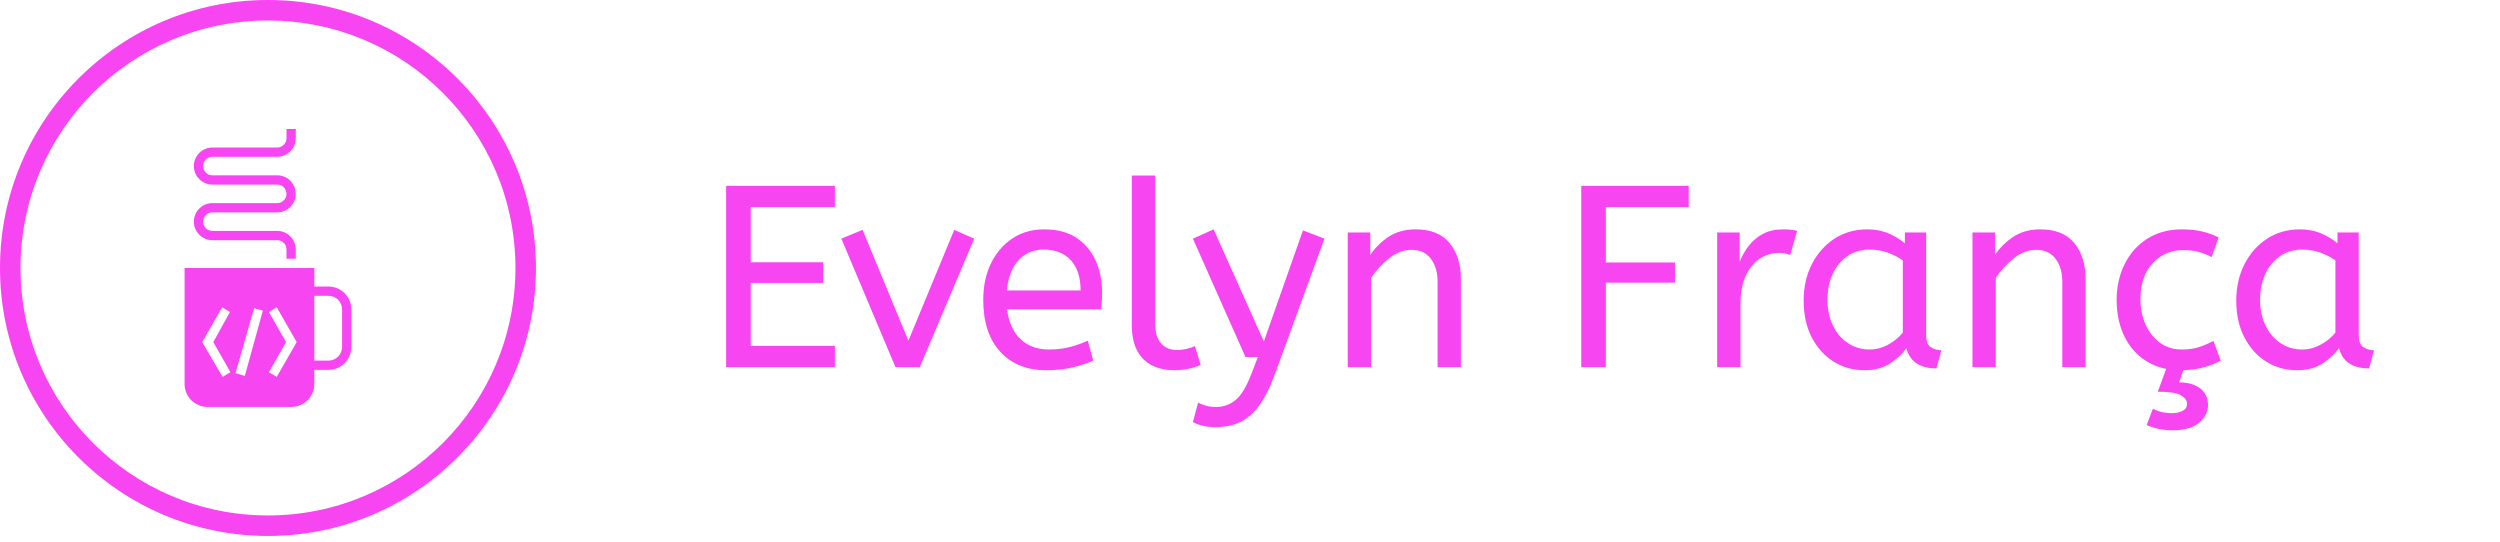
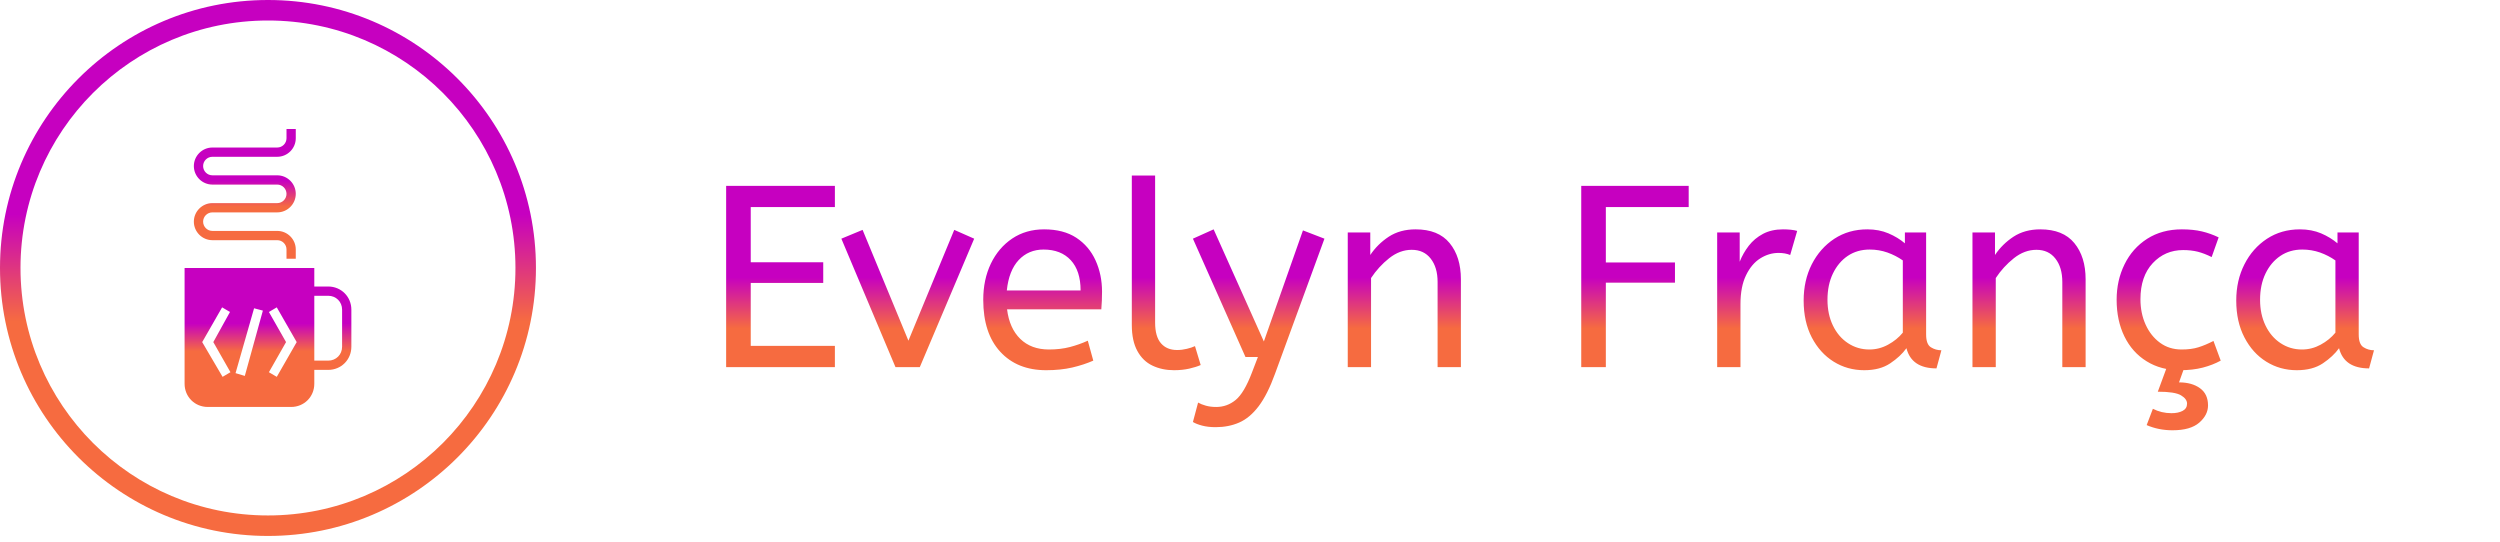
<svg xmlns="http://www.w3.org/2000/svg" version="1.1" width="600" height="130">
+   <defs>
+     <linearGradient id="myGradient" gradientTransform="rotate(90)">
+       <stop offset="40%" stop-color="#c600c0" />
+       <stop offset="60%" stop-color="#f66b40" />
+     </linearGradient>
+   </defs>
  <g transform="matrix(1,0,0,1,174.2564,42.1204)">
    <svg viewBox="0 0 395.52 61.146" height="61.146" width="395.52">
      <g id="textblocktransform">
        <svg viewBox="0 0 395.52 61.146" height="61.146" width="395.52" id="textblock">
          <g>
            <svg viewBox="0 0 395.52 61.146" height="61.146" width="395.52">
              <g transform="matrix(1,0,0,1,0,0)">
                <svg width="395.52" viewBox="4.5 -37 318.22 49.2" height="61.146" data-palette-color="#f845f2">
-                   <path d="M25.5 0L4.5 0 4.5-35 25.5-35 25.5-30.9 9.25-30.9 9.25-20.25 23.25-20.25 23.25-16.25 9.25-16.25 9.25-4.1 25.5-4.1 25.5 0ZM41.9 0L37.2 0 26.75-24.8 30.85-26.5 39.7-5.1 48.55-26.5 52.4-24.8 41.9 0ZM66.3 0.6L66.3 0.6Q60.7 0.6 57.42-2.98 54.15-6.55 54.15-13L54.15-13Q54.15-16.9 55.62-19.98 57.1-23.05 59.75-24.83 62.4-26.6 65.9-26.6L65.9-26.6Q69.65-26.6 72.12-24.98 74.59-23.35 75.84-20.6 77.09-17.85 77.09-14.55L77.09-14.55Q77.09-12.8 76.95-11.15L76.95-11.15 58.75-11.15Q59.2-7.5 61.3-5.45 63.4-3.4 66.84-3.4L66.84-3.4Q69.09-3.4 70.9-3.88 72.7-4.35 74.34-5.1L74.34-5.1 75.4-1.25Q73.59-0.45 71.34 0.08 69.09 0.6 66.3 0.6ZM58.7-14.8L58.7-14.8 72.95-14.8Q72.95-18.6 71.05-20.65 69.15-22.7 65.8-22.7L65.8-22.7Q62.9-22.7 61-20.68 59.1-18.65 58.7-14.8ZM90.99 0.6L90.99 0.6Q88.69 0.6 86.84-0.28 84.99-1.15 83.92-3.1 82.84-5.05 82.84-8.15L82.84-8.15 82.84-37 87.34-37 87.34-8.6Q87.34-5.9 88.47-4.6 89.59-3.3 91.59-3.3L91.59-3.3Q92.54-3.3 93.47-3.53 94.39-3.75 95.04-4.05L95.04-4.05 96.14-0.4Q95.24 0 93.92 0.3 92.59 0.6 90.99 0.6ZM99.04 11.6L99.04 11.6Q97.54 11.6 96.42 11.3 95.29 11 94.64 10.6L94.64 10.6 95.64 6.85Q96.24 7.2 97.14 7.45 98.04 7.7 99.14 7.7L99.14 7.7Q101.24 7.7 102.89 6.35 104.54 5 106.04 1.05L106.04 1.05 107.19-1.95 104.79-1.95 94.64-24.8 98.64-26.6 108.34-4.95 115.89-26.4 120.04-24.8 110.49 1.3Q109.04 5.3 107.34 7.55 105.64 9.8 103.59 10.7 101.54 11.6 99.04 11.6ZM129.04 0L124.54 0 124.54-26 128.89-26 128.89-21.65Q130.29-23.75 132.46-25.18 134.64-26.6 137.64-26.6L137.64-26.6Q142.04-26.6 144.21-23.95 146.39-21.3 146.39-16.95L146.39-16.95 146.39 0 141.89 0 141.89-16.45Q141.89-19.25 140.56-20.95 139.24-22.65 136.89-22.65L136.89-22.65Q134.59-22.65 132.54-21.03 130.49-19.4 129.04-17.2L129.04-17.2 129.04 0ZM174.38 0L169.63 0 169.63-35 190.38-35 190.38-30.9 174.38-30.9 174.38-20.2 187.73-20.2 187.73-16.3 174.38-16.3 174.38 0ZM200.38 0L195.88 0 195.88-26 200.23-26 200.23-20.35Q200.88-22 201.98-23.43 203.08-24.85 204.73-25.73 206.38-26.6 208.58-26.6L208.58-26.6Q209.33-26.6 210.08-26.53 210.83-26.45 211.33-26.3L211.33-26.3 209.98-21.65Q209.03-22.05 207.73-22.05L207.73-22.05Q205.88-22.05 204.21-21 202.53-19.95 201.46-17.75 200.38-15.55 200.38-12.15L200.38-12.15 200.38 0ZM224.28 0.6L224.28 0.6Q221.03 0.6 218.38-1.05 215.73-2.7 214.15-5.73 212.58-8.75 212.58-12.85L212.58-12.85Q212.58-16.75 214.15-19.85 215.73-22.95 218.5-24.78 221.28-26.6 224.88-26.6L224.88-26.6Q227.13-26.6 228.95-25.83 230.78-25.05 232.13-23.9L232.13-23.9 232.13-26 236.23-26 236.23-6.3Q236.23-4.4 237.15-3.83 238.08-3.25 239.18-3.25L239.18-3.25 238.23 0.25Q233.43 0.25 232.43-3.65L232.43-3.65Q231.28-2.05 229.3-0.73 227.33 0.6 224.28 0.6ZM225.28-3.4L225.28-3.4Q227.18-3.4 228.88-4.33 230.58-5.25 231.73-6.65L231.73-6.65 231.73-20.6Q230.38-21.55 228.75-22.13 227.13-22.7 225.33-22.7L225.33-22.7Q222.93-22.7 221.1-21.48 219.28-20.25 218.23-18.07 217.18-15.9 217.18-13L217.18-13Q217.18-10.2 218.23-8.03 219.28-5.85 221.13-4.63 222.98-3.4 225.28-3.4ZM249.68 0L245.18 0 245.18-26 249.53-26 249.53-21.65Q250.93-23.75 253.1-25.18 255.28-26.6 258.28-26.6L258.28-26.6Q262.68-26.6 264.85-23.95 267.03-21.3 267.03-16.95L267.03-16.95 267.03 0 262.53 0 262.53-16.45Q262.53-19.25 261.2-20.95 259.88-22.65 257.53-22.65L257.53-22.65Q255.23-22.65 253.18-21.03 251.13-19.4 249.68-17.2L249.68-17.2 249.68 0ZM285.27 0.6L285.27 0.6Q281.57 0.6 278.8-1.13 276.02-2.85 274.52-5.93 273.02-9 273.02-13L273.02-13Q273.02-16.75 274.55-19.85 276.07-22.95 278.92-24.78 281.77-26.6 285.62-26.6L285.62-26.6Q287.82-26.6 289.5-26.2 291.17-25.8 292.72-25.05L292.72-25.05 291.37-21.25Q289.97-21.95 288.7-22.28 287.42-22.6 285.87-22.6L285.87-22.6Q282.37-22.6 280-20.08 277.62-17.55 277.62-13.1L277.62-13.1Q277.62-10.4 278.62-8.2 279.62-6 281.4-4.7 283.17-3.4 285.57-3.4L285.57-3.4Q287.47-3.4 288.82-3.83 290.17-4.25 291.72-5.05L291.72-5.05 293.12-1.25Q291.57-0.4 289.65 0.1 287.72 0.6 285.27 0.6ZM283.82 12.2L283.82 12.2Q282.47 12.2 281.22 11.95 279.97 11.7 278.82 11.2L278.82 11.2 280.02 8.05Q281.67 8.9 283.62 8.9L283.62 8.9Q284.92 8.9 285.77 8.45 286.62 8 286.62 7.05L286.62 7.05Q286.62 6.15 285.45 5.45 284.27 4.75 280.97 4.75L280.97 4.75 282.72 0 286.12 0 285.07 2.95Q287.57 2.95 289.12 4.08 290.67 5.2 290.67 7.4L290.67 7.4Q290.67 9.25 288.97 10.73 287.27 12.2 283.82 12.2ZM307.82 0.6L307.82 0.6Q304.57 0.6 301.92-1.05 299.27-2.7 297.7-5.73 296.12-8.75 296.12-12.85L296.12-12.85Q296.12-16.75 297.7-19.85 299.27-22.95 302.05-24.78 304.82-26.6 308.42-26.6L308.42-26.6Q310.67-26.6 312.5-25.83 314.32-25.05 315.67-23.9L315.67-23.9 315.67-26 319.77-26 319.77-6.3Q319.77-4.4 320.7-3.83 321.62-3.25 322.72-3.25L322.72-3.25 321.77 0.25Q316.97 0.25 315.97-3.65L315.97-3.65Q314.82-2.05 312.85-0.73 310.87 0.6 307.82 0.6ZM308.82-3.4L308.82-3.4Q310.72-3.4 312.42-4.33 314.12-5.25 315.27-6.65L315.27-6.65 315.27-20.6Q313.92-21.55 312.3-22.13 310.67-22.7 308.87-22.7L308.87-22.7Q306.47-22.7 304.65-21.48 302.82-20.25 301.77-18.07 300.72-15.9 300.72-13L300.72-13Q300.72-10.2 301.77-8.03 302.82-5.85 304.67-4.63 306.52-3.4 308.82-3.4Z" opacity="1" transform="matrix(1,0,0,1,0,0)" fill="#f845f2" class="wordmark-text-0" data-fill-palette-color="primary" id="text-0" />
+                   <path d="M25.5 0L4.5 0 4.5-35 25.5-35 25.5-30.9 9.25-30.9 9.25-20.25 23.25-20.25 23.25-16.25 9.25-16.25 9.25-4.1 25.5-4.1 25.5 0ZM41.9 0L37.2 0 26.75-24.8 30.85-26.5 39.7-5.1 48.55-26.5 52.4-24.8 41.9 0ZM66.3 0.6L66.3 0.6Q60.7 0.6 57.42-2.98 54.15-6.55 54.15-13L54.15-13Q54.15-16.9 55.62-19.98 57.1-23.05 59.75-24.83 62.4-26.6 65.9-26.6L65.9-26.6Q69.65-26.6 72.12-24.98 74.59-23.35 75.84-20.6 77.09-17.85 77.09-14.55L77.09-14.55Q77.09-12.8 76.95-11.15L76.95-11.15 58.75-11.15Q59.2-7.5 61.3-5.45 63.4-3.4 66.84-3.4L66.84-3.4Q69.09-3.4 70.9-3.88 72.7-4.35 74.34-5.1L74.34-5.1 75.4-1.25Q73.59-0.45 71.34 0.08 69.09 0.6 66.3 0.6ZM58.7-14.8L58.7-14.8 72.95-14.8Q72.95-18.6 71.05-20.65 69.15-22.7 65.8-22.7L65.8-22.7Q62.9-22.7 61-20.68 59.1-18.65 58.7-14.8ZM90.99 0.6L90.99 0.6Q88.69 0.6 86.84-0.28 84.99-1.15 83.92-3.1 82.84-5.05 82.84-8.15L82.84-8.15 82.84-37 87.34-37 87.34-8.6Q87.34-5.9 88.47-4.6 89.59-3.3 91.59-3.3L91.59-3.3Q92.54-3.3 93.47-3.53 94.39-3.75 95.04-4.05L95.04-4.05 96.14-0.4Q95.24 0 93.92 0.3 92.59 0.6 90.99 0.6ZM99.04 11.6L99.04 11.6Q97.54 11.6 96.42 11.3 95.29 11 94.64 10.6L94.64 10.6 95.64 6.85Q96.24 7.2 97.14 7.45 98.04 7.7 99.14 7.7L99.14 7.7Q101.24 7.7 102.89 6.35 104.54 5 106.04 1.05L106.04 1.05 107.19-1.95 104.79-1.95 94.64-24.8 98.64-26.6 108.34-4.95 115.89-26.4 120.04-24.8 110.49 1.3Q109.04 5.3 107.34 7.55 105.64 9.8 103.59 10.7 101.54 11.6 99.04 11.6ZM129.04 0L124.54 0 124.54-26 128.89-26 128.89-21.65Q130.29-23.75 132.46-25.18 134.64-26.6 137.64-26.6L137.64-26.6Q142.04-26.6 144.21-23.95 146.39-21.3 146.39-16.95L146.39-16.95 146.39 0 141.89 0 141.89-16.45Q141.89-19.25 140.56-20.95 139.24-22.65 136.89-22.65L136.89-22.65Q134.59-22.65 132.54-21.03 130.49-19.4 129.04-17.2L129.04-17.2 129.04 0ZM174.38 0L169.63 0 169.63-35 190.38-35 190.38-30.9 174.38-30.9 174.38-20.2 187.73-20.2 187.73-16.3 174.38-16.3 174.38 0ZM200.38 0L195.88 0 195.88-26 200.23-26 200.23-20.35Q200.88-22 201.98-23.43 203.08-24.85 204.73-25.73 206.38-26.6 208.58-26.6L208.58-26.6Q209.33-26.6 210.08-26.53 210.83-26.45 211.33-26.3L211.33-26.3 209.98-21.65Q209.03-22.05 207.73-22.05L207.73-22.05Q205.88-22.05 204.21-21 202.53-19.95 201.46-17.75 200.38-15.55 200.38-12.15L200.38-12.15 200.38 0ZM224.28 0.6L224.28 0.6Q221.03 0.6 218.38-1.05 215.73-2.7 214.15-5.73 212.58-8.75 212.58-12.85L212.58-12.85Q212.58-16.75 214.15-19.85 215.73-22.95 218.5-24.78 221.28-26.6 224.88-26.6L224.88-26.6Q227.13-26.6 228.95-25.83 230.78-25.05 232.13-23.9L232.13-23.9 232.13-26 236.23-26 236.23-6.3Q236.23-4.4 237.15-3.83 238.08-3.25 239.18-3.25L239.18-3.25 238.23 0.25Q233.43 0.25 232.43-3.65L232.43-3.65Q231.28-2.05 229.3-0.73 227.33 0.6 224.28 0.6ZM225.28-3.4L225.28-3.4Q227.18-3.4 228.88-4.33 230.58-5.25 231.73-6.65L231.73-6.65 231.73-20.6Q230.38-21.55 228.75-22.13 227.13-22.7 225.33-22.7L225.33-22.7Q222.93-22.7 221.1-21.48 219.28-20.25 218.23-18.07 217.18-15.9 217.18-13L217.18-13Q217.18-10.2 218.23-8.03 219.28-5.85 221.13-4.63 222.98-3.4 225.28-3.4ZM249.68 0L245.18 0 245.18-26 249.53-26 249.53-21.65Q250.93-23.75 253.1-25.18 255.28-26.6 258.28-26.6L258.28-26.6Q262.68-26.6 264.85-23.95 267.03-21.3 267.03-16.95L267.03-16.95 267.03 0 262.53 0 262.53-16.45Q262.53-19.25 261.2-20.95 259.88-22.65 257.53-22.65L257.53-22.65Q255.23-22.65 253.18-21.03 251.13-19.4 249.68-17.2L249.68-17.2 249.68 0ZM285.27 0.6L285.27 0.6Q281.57 0.6 278.8-1.13 276.02-2.85 274.52-5.93 273.02-9 273.02-13L273.02-13Q273.02-16.75 274.55-19.85 276.07-22.95 278.92-24.78 281.77-26.6 285.62-26.6L285.62-26.6Q287.82-26.6 289.5-26.2 291.17-25.8 292.72-25.05L292.72-25.05 291.37-21.25Q289.97-21.95 288.7-22.28 287.42-22.6 285.87-22.6L285.87-22.6Q282.37-22.6 280-20.08 277.62-17.55 277.62-13.1L277.62-13.1Q277.62-10.4 278.62-8.2 279.62-6 281.4-4.7 283.17-3.4 285.57-3.4L285.57-3.4Q287.47-3.4 288.82-3.83 290.17-4.25 291.72-5.05L291.72-5.05 293.12-1.25Q291.57-0.4 289.65 0.1 287.72 0.6 285.27 0.6ZM283.82 12.2L283.82 12.2Q282.47 12.2 281.22 11.95 279.97 11.7 278.82 11.2L278.82 11.2 280.02 8.05Q281.67 8.9 283.62 8.9L283.62 8.9Q284.92 8.9 285.77 8.45 286.62 8 286.62 7.05L286.62 7.05Q286.62 6.15 285.45 5.45 284.27 4.75 280.97 4.75L280.97 4.75 282.72 0 286.12 0 285.07 2.95Q287.57 2.95 289.12 4.08 290.67 5.2 290.67 7.4L290.67 7.4Q290.67 9.25 288.97 10.73 287.27 12.2 283.82 12.2ZM307.82 0.6L307.82 0.6Q304.57 0.6 301.92-1.05 299.27-2.7 297.7-5.73 296.12-8.75 296.12-12.85L296.12-12.85Q296.12-16.75 297.7-19.85 299.27-22.95 302.05-24.78 304.82-26.6 308.42-26.6L308.42-26.6Q310.67-26.6 312.5-25.83 314.32-25.05 315.67-23.9L315.67-23.9 315.67-26 319.77-26 319.77-6.3Q319.77-4.4 320.7-3.83 321.62-3.25 322.72-3.25L322.72-3.25 321.77 0.25Q316.97 0.25 315.97-3.65L315.97-3.65Q314.82-2.05 312.85-0.73 310.87 0.6 307.82 0.6ZM308.82-3.4L308.82-3.4Q310.72-3.4 312.42-4.33 314.12-5.25 315.27-6.65L315.27-6.65 315.27-20.6Q313.92-21.55 312.3-22.13 310.67-22.7 308.87-22.7L308.87-22.7Q306.47-22.7 304.65-21.48 302.82-20.25 301.77-18.07 300.72-15.9 300.72-13L300.72-13Q300.72-10.2 301.77-8.03 302.82-5.85 304.67-4.63 306.52-3.4 308.82-3.4Z" opacity="1" transform="matrix(1,0,0,1,0,0)" fill="url('#myGradient')" class="wordmark-text-0" data-fill-palette-color="primary" id="text-0" />
                </svg>
              </g>
            </svg>
          </g>
        </svg>
      </g>
    </svg>
  </g>
  <g>
    <svg viewBox="0 0 128.628 128.628" height="128.628" width="128.628">
-       <g>
-         <svg />
-       </g>
      <g id="icon-0">
        <svg viewBox="0 0 128.628 128.628" height="128.628" width="128.628">
          <g>
-             <path d="M0 64.314c0-35.52 28.794-64.314 64.314-64.314 35.52 0 64.314 28.794 64.314 64.314 0 35.52-28.794 64.314-64.314 64.314-35.52 0-64.314-28.794-64.314-64.314zM64.314 123.708c32.802 0 59.394-26.592 59.394-59.394 0-32.802-26.592-59.394-59.394-59.394-32.802 0-59.394 26.592-59.394 59.394 0 32.802 26.592 59.394 59.394 59.394z" data-fill-palette-color="accent" fill="#f845f2" stroke="transparent" />
+             <path d="M0 64.314c0-35.52 28.794-64.314 64.314-64.314 35.52 0 64.314 28.794 64.314 64.314 0 35.52-28.794 64.314-64.314 64.314-35.52 0-64.314-28.794-64.314-64.314zM64.314 123.708c32.802 0 59.394-26.592 59.394-59.394 0-32.802-26.592-59.394-59.394-59.394-32.802 0-59.394 26.592-59.394 59.394 0 32.802 26.592 59.394 59.394 59.394z" data-fill-palette-color="accent" fill="url('#myGradient')" stroke="transparent" />
          </g>
          <g transform="matrix(1,0,0,1,44.30041,30.95801)">
            <svg viewBox="0 0 40.027 66.712" height="66.712" width="40.027">
              <g>
                <svg version="1.1" x="0" y="0" viewBox="14 2 36 60" style="enable-background:new 0 0 64 64;" xml:space="preserve" height="66.712" width="40.027" class="icon-dxe-0" data-fill-palette-color="accent" id="dxe-0">
-                   <path d="M45 36H42V32H14V57C14 59.8 16.2 62 19 62H37C39.8 62 42 59.8 42 57V54H45C47.8 54 50 51.8 50 49V41C50 38.2 47.8 36 45 36M23.9 54.5L22.2 55.5 17.8 48 22.1 40.5 23.8 41.5 20.2 48zM27 55.3L25 54.7 29 40.7 30.9 41.2zM33.9 55.5L32.2 54.5 35.9 48 32.2 41.5 33.9 40.5 38.2 48zM48 49C48 50.7 46.7 52 45 52H42V38H45C46.7 38 48 39.3 48 41z" fill="#f845f2" data-fill-palette-color="accent" />
-                   <g fill="#f845f2" data-fill-palette-color="accent">
-                     <path d="M38 30H36V28C36 26.9 35.1 26 34 26H20C17.8 26 16 24.2 16 22S17.8 18 20 18H34C35.1 18 36 17.1 36 16S35.1 14 34 14H20C17.8 14 16 12.2 16 10S17.8 6 20 6H34C35.1 6 36 5.1 36 4V2H38V4C38 6.2 36.2 8 34 8H20C18.9 8 18 8.9 18 10S18.9 12 20 12H34C36.2 12 38 13.8 38 16S36.2 20 34 20H20C18.9 20 18 20.9 18 22S18.9 24 20 24H34C36.2 24 38 25.8 38 28z" fill="#f845f2" data-fill-palette-color="accent" />
+                   <path d="M45 36H42V32H14V57C14 59.8 16.2 62 19 62H37C39.8 62 42 59.8 42 57V54H45C47.8 54 50 51.8 50 49V41C50 38.2 47.8 36 45 36M23.9 54.5L22.2 55.5 17.8 48 22.1 40.5 23.8 41.5 20.2 48zM27 55.3L25 54.7 29 40.7 30.9 41.2zM33.9 55.5L32.2 54.5 35.9 48 32.2 41.5 33.9 40.5 38.2 48zM48 49C48 50.7 46.7 52 45 52H42V38H45C46.7 38 48 39.3 48 41z" fill="url('#myGradient')" data-fill-palette-color="accent" />
+                   <g fill="url('#myGradient')" data-fill-palette-color="accent">
+                     <path d="M38 30H36V28C36 26.9 35.1 26 34 26H20C17.8 26 16 24.2 16 22S17.8 18 20 18H34C35.1 18 36 17.1 36 16S35.1 14 34 14H20C17.8 14 16 12.2 16 10S17.8 6 20 6H34C35.1 6 36 5.1 36 4V2H38V4C38 6.2 36.2 8 34 8H20C18.9 8 18 8.9 18 10S18.9 12 20 12H34C36.2 12 38 13.8 38 16S36.2 20 34 20H20C18.9 20 18 20.9 18 22S18.9 24 20 24H34C36.2 24 38 25.8 38 28z" fill="url('#myGradient')" data-fill-palette-color="accent" />
                  </g>
                </svg>
              </g>
            </svg>
          </g>
        </svg>
      </g>
    </svg>
  </g>
</svg>
